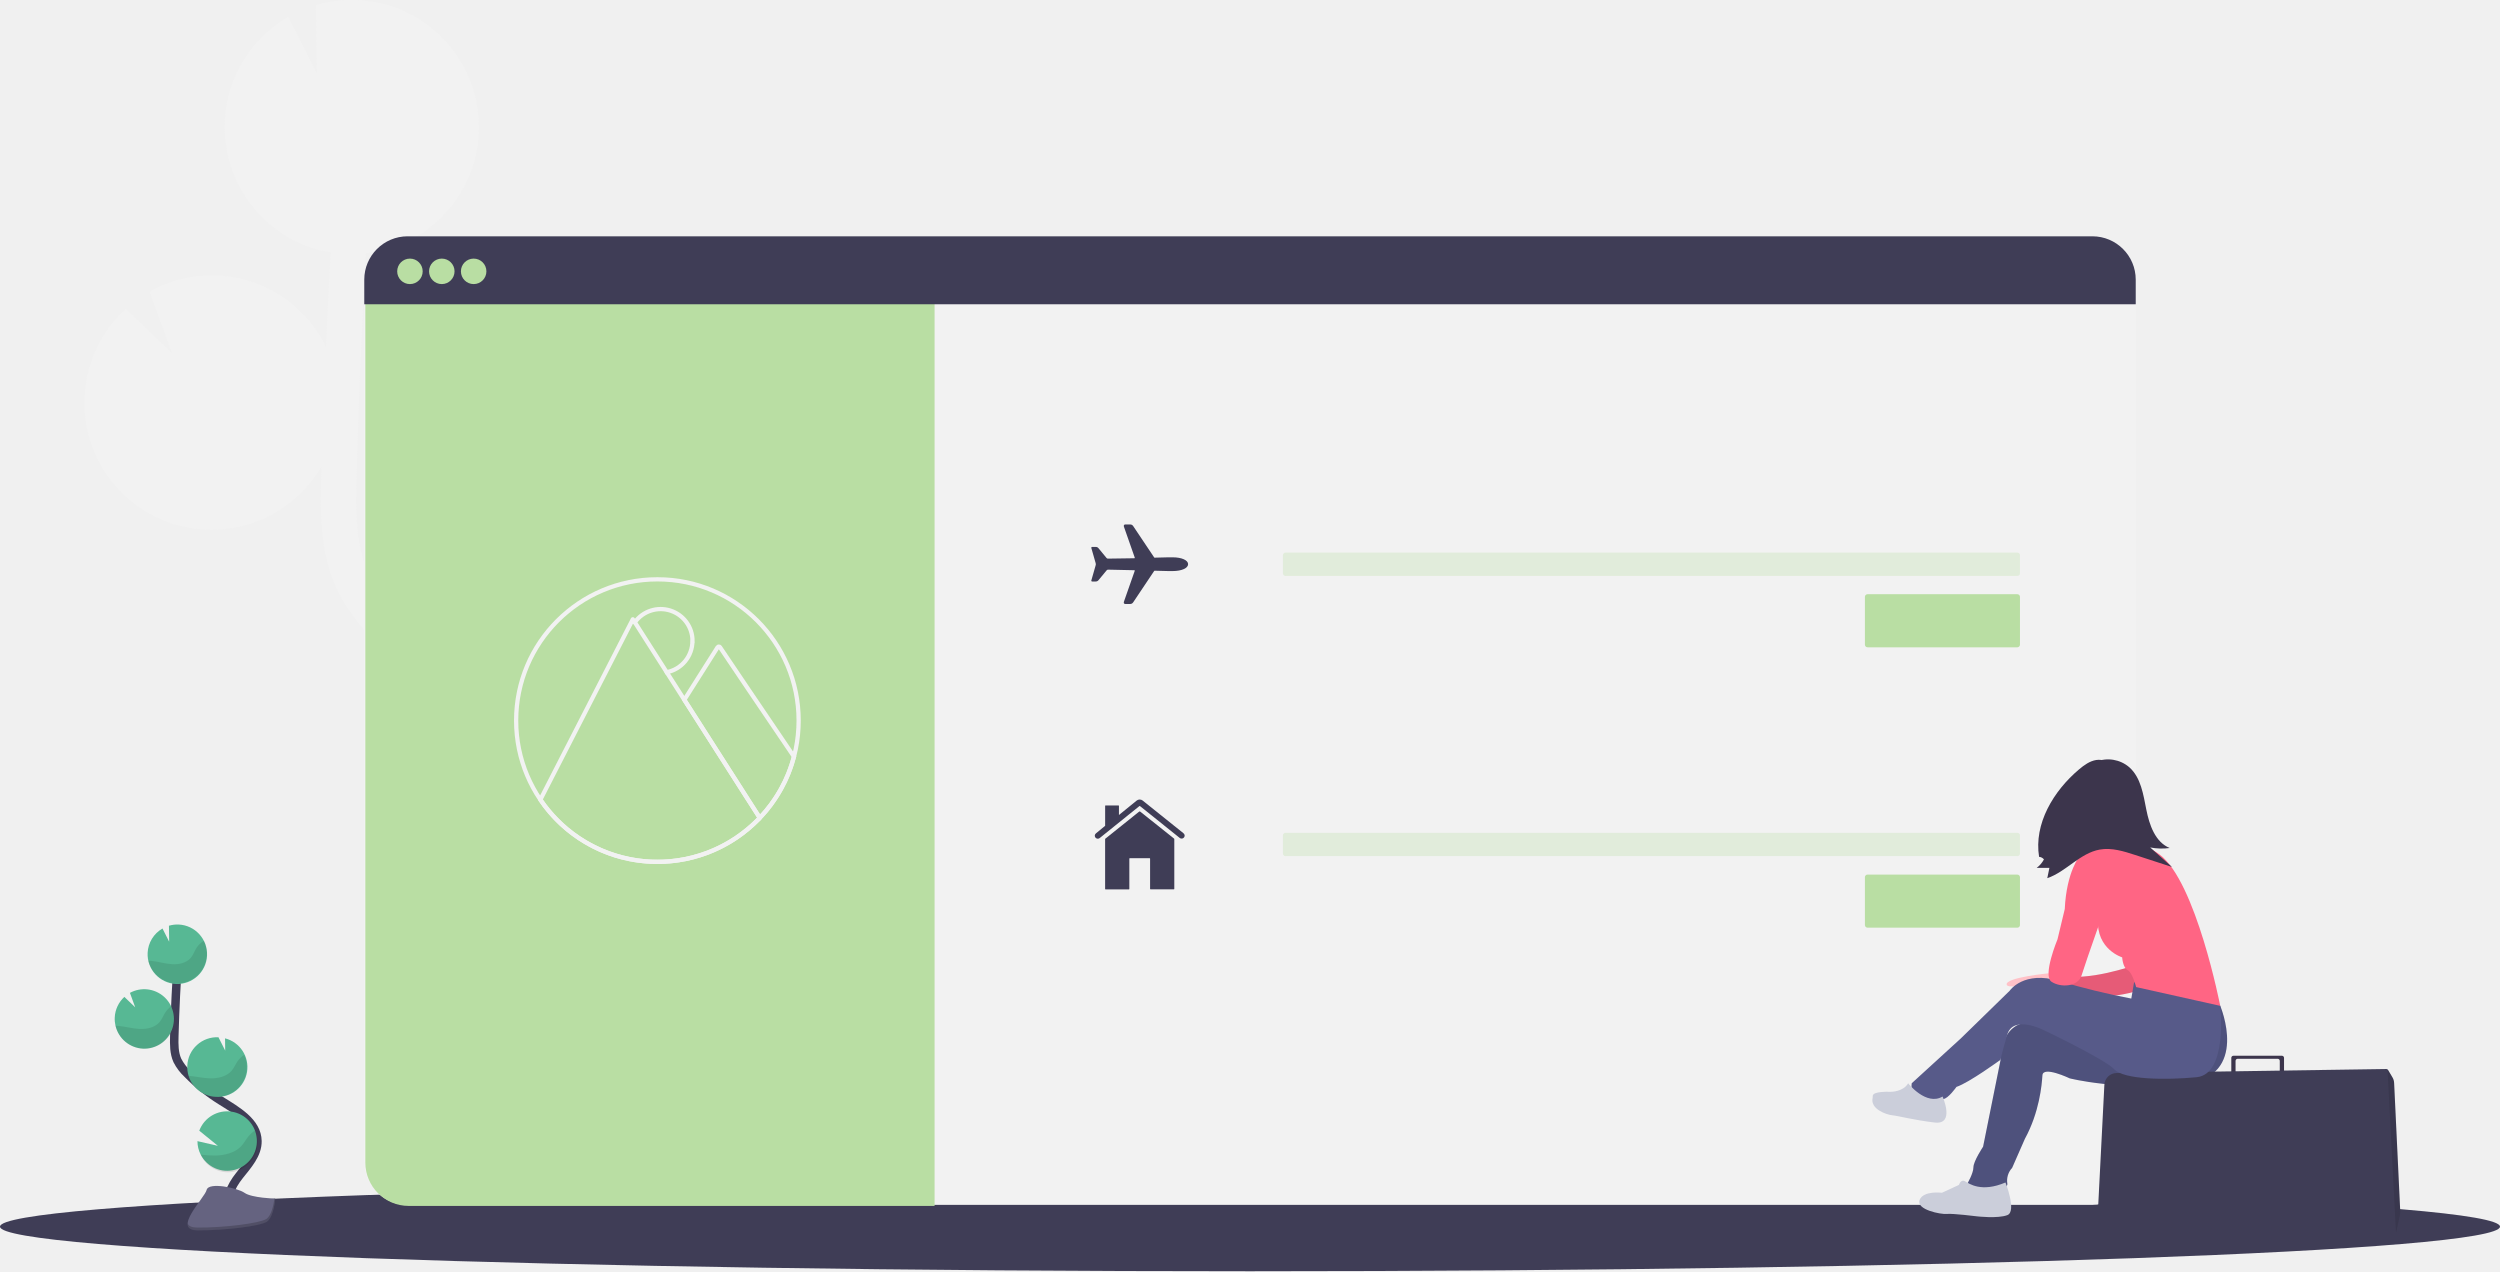
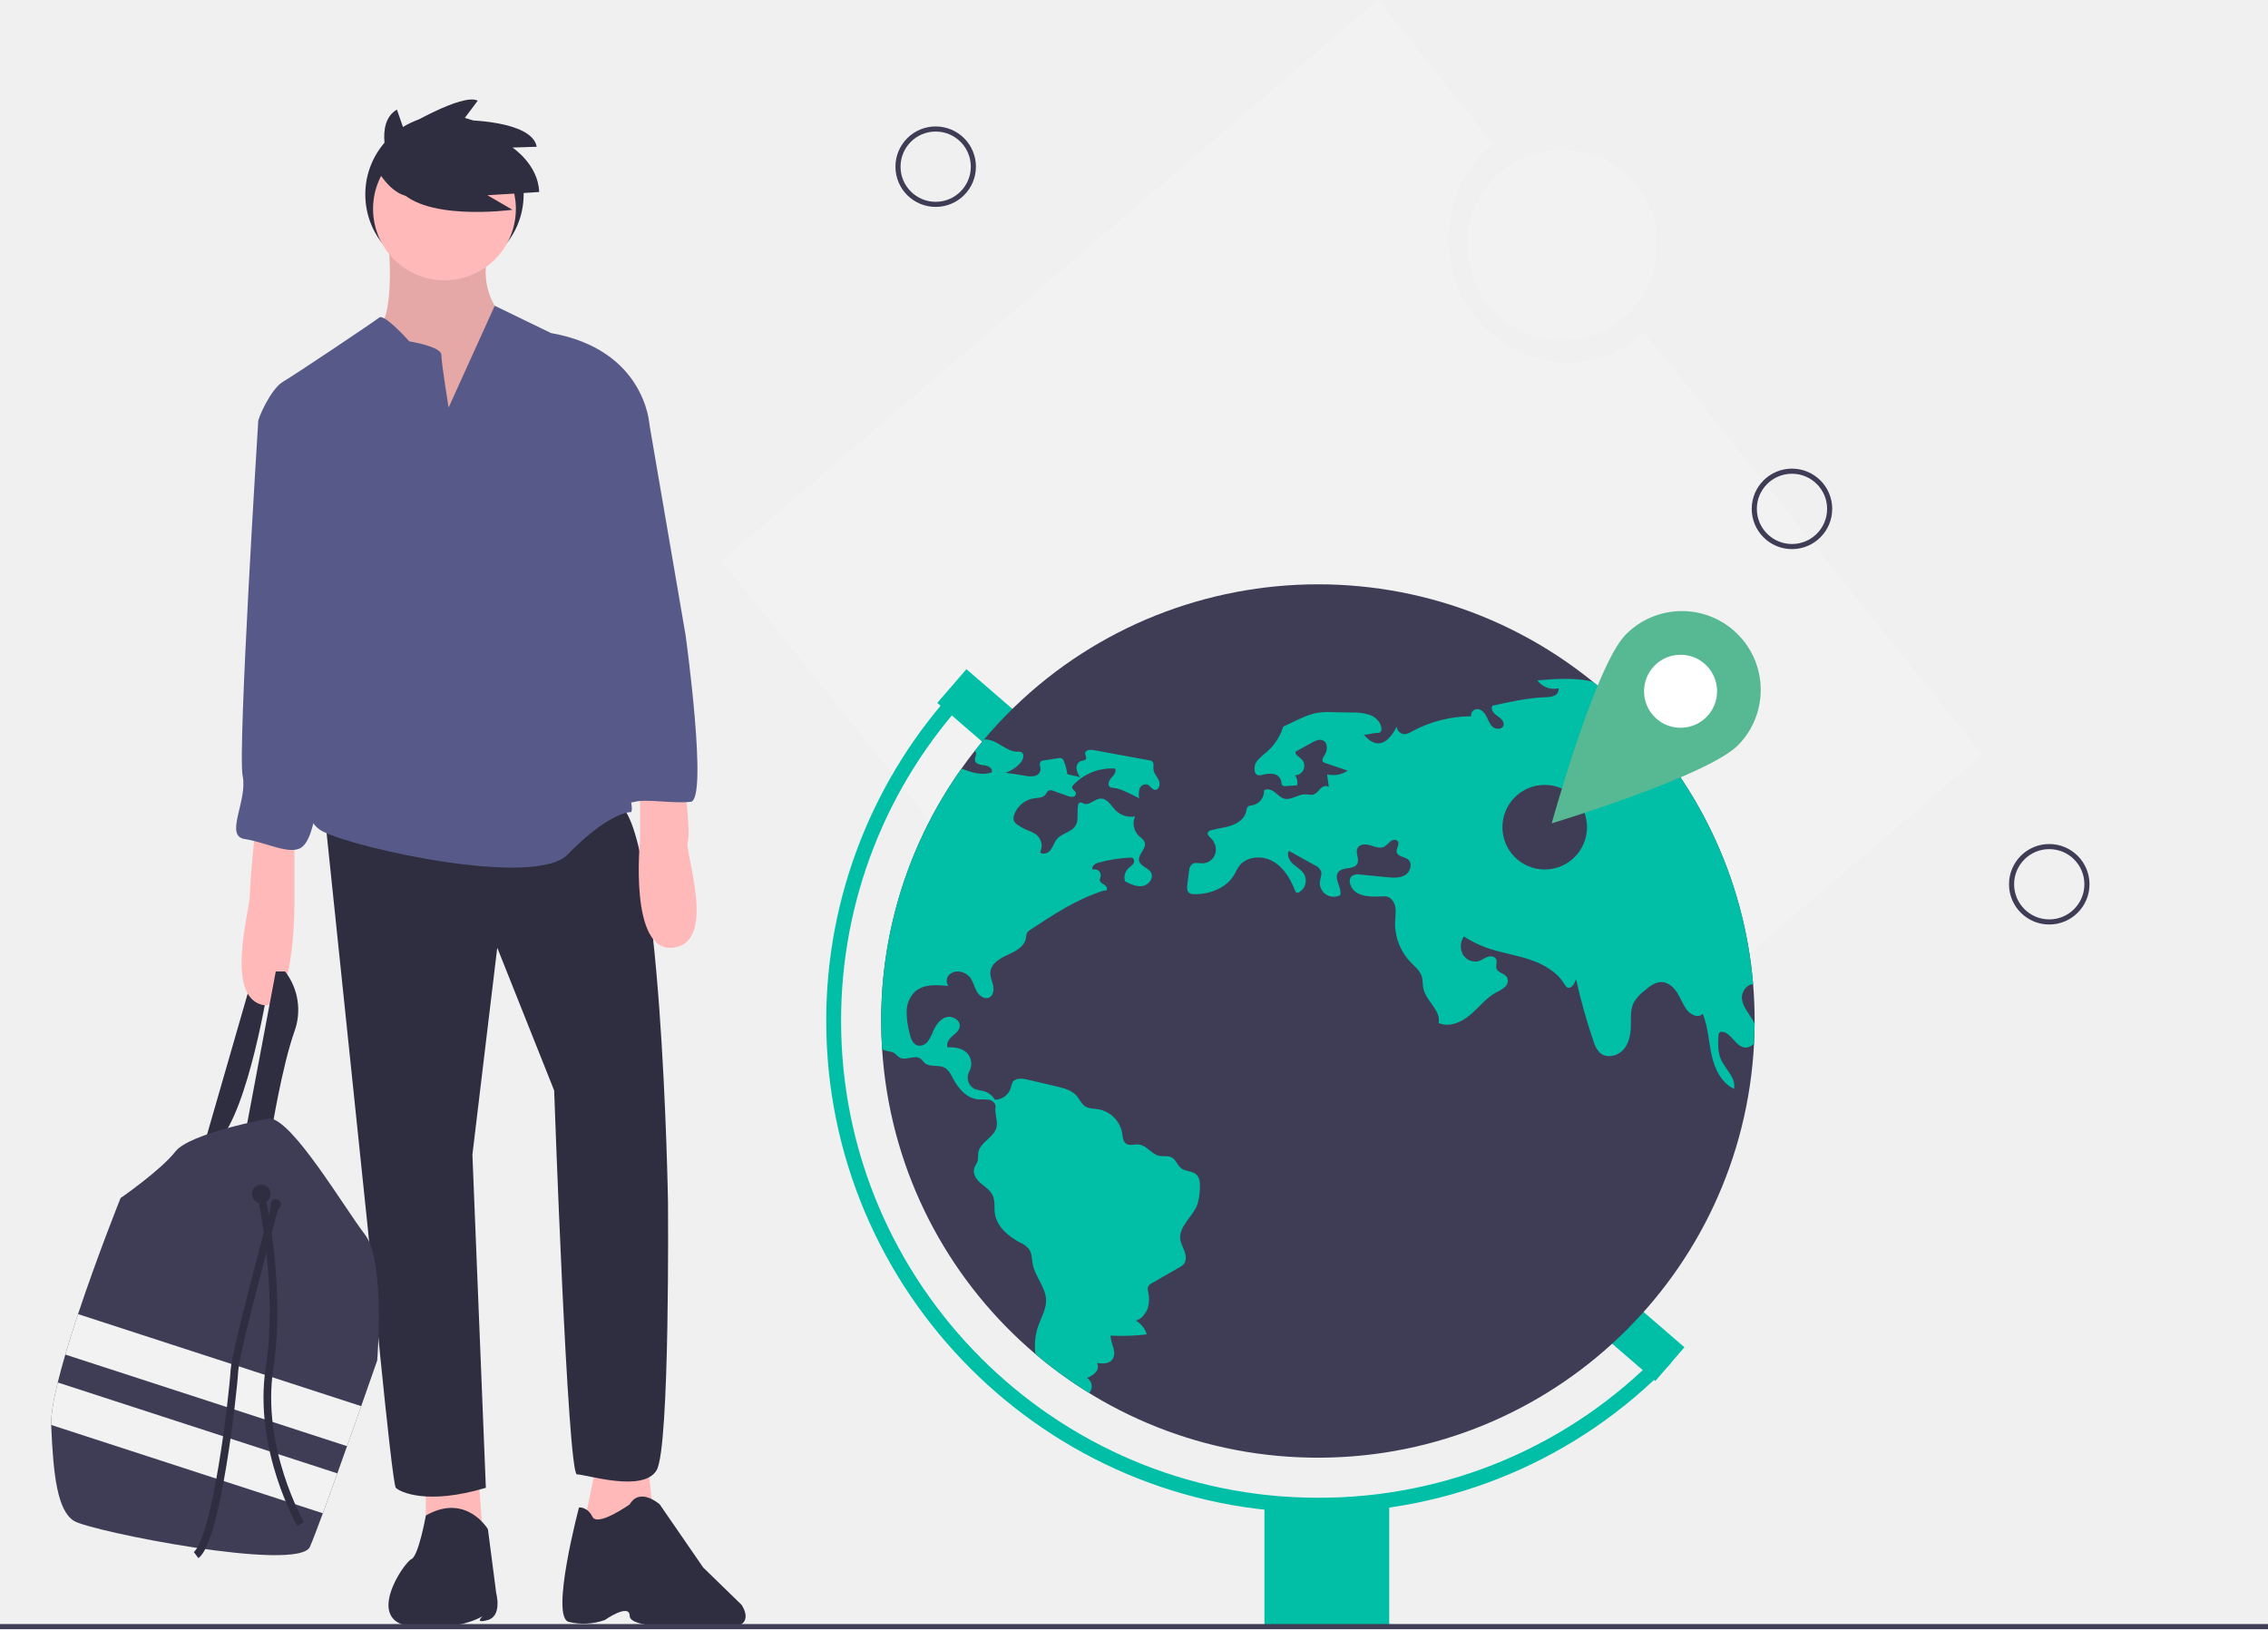
- <svg xmlns="http://www.w3.org/2000/svg" id="aa63e406-b348-4b5f-9922-9dab374b4ab8" data-name="Layer 1" width="1177" height="598.5" viewBox="0 0 1177 598.5">
-   <path d="M274.63,501l-6.29-3.91c-.6-.37-1.19-.77-1.79-1.15a59.86,59.86,0,0,0,6.05-116.62l.31,24.66-13.55-26.83h-.17a59.87,59.87,0,0,0-62.58,57c-.06,1.15,0,2.27,0,3.4-4.71-5.38-9-11.15-11.83-17.47-5.73-12.79-5.84-27.28-5.39-44.9.9-34.9,2.41-70.08,4.37-105.14a59.85,59.85,0,0,0,53.16-56.64c.08-1.83,0-3.63,0-5.43,0-.45,0-.89-.07-1.34-.12-1.74-.28-3.46-.55-5.16,0-.28-.1-.55-.15-.82-.24-1.44-.54-2.86-.88-4.26-.13-.53-.26-1-.4-1.57-.42-1.53-.88-3-1.42-4.52-.18-.49-.39-1-.58-1.46-.42-1.09-.88-2.17-1.37-3.23-.26-.56-.51-1.12-.78-1.67-.08-.14-.13-.29-.21-.43l0,0a59.84,59.84,0,0,0-70.28-30.36l.4,32.1-13.4-26.52a59.57,59.57,0,0,0-28.55,64.51h-.06c.09.43.22.84.32,1.26.19.79.39,1.57.61,2.35.28,1,.6,2,.93,3,.25.74.49,1.47.77,2.2.41,1.06.87,2.09,1.33,3.12.27.6.51,1.22.8,1.81q1.14,2.33,2.48,4.53c.31.52.66,1,1,1.51.64,1,1.28,2,2,2.93.43.59.89,1.16,1.34,1.73.66.83,1.33,1.65,2,2.44.49.57,1,1.12,1.51,1.66.74.78,1.49,1.53,2.27,2.26.52.49,1,1,1.57,1.46.88.79,1.8,1.53,2.73,2.26.47.37.93.75,1.41,1.11,1.42,1,2.88,2,4.39,3,.28.17.59.31.87.48,1.27.74,2.55,1.45,3.87,2.09.57.28,1.15.53,1.73.79,1.08.48,2.17.95,3.29,1.38l2,.7c1.1.37,2.22.72,3.35,1,.66.18,1.33.37,2,.53,1.22.29,2.47.53,3.73.75l.24.05q-1.23,22.19-2.2,44.39a59.83,59.83,0,0,0-83.07-26l10.58,29-21.77-20.9a59.66,59.66,0,0,0-19.34,41.34A58.5,58.5,0,0,0,52.8,354a59.84,59.84,0,0,0,110.06,16.3c0,1.5-.1,3-.14,4.51-.4,15.54-.9,34.88,6.85,52.15,5.25,11.7,13.69,21.21,22,29.73,5.43,5.54,11.06,10.91,16.83,16.1a60.09,60.09,0,0,0,21.62,18c9.48,7.3,19.3,14.17,29.45,20.51l6.34,3.94c5.7,3.53,11.54,7.16,17.26,10.93-1-.1-2-.21-3-.26a59.89,59.89,0,0,0-58.94,39l37.4,30.43-41.14-9.54a59.89,59.89,0,0,0,85.82,53.92l-2.78,3.45q-2.76,3.43-5.45,6.82c-24.34,30.83-31.11,60.09-19.06,82.4l14.66-7.91c-11.73-21.72,5.91-49.52,17.47-64.16q2.64-3.33,5.36-6.7c15.55-19.32,33.17-41.22,32.74-68.08C345.52,545,306.21,520.6,274.63,501Z" transform="translate(-11.5 -150.75)" fill="#f2f2f2" />
-   <ellipse cx="588.5" cy="577.5" rx="588.5" ry="21" fill="#3f3d56" />
-   <path d="M119.9,721.42c-3-5.51.4-12.27,4.29-17.18s8.61-10,8.51-16.29c-.15-9-9.7-14.31-17.33-19.09a84,84,0,0,1-15.56-12.51A22.8,22.8,0,0,1,95,650c-1.58-3.52-1.54-7.52-1.44-11.37q.51-19.26,1.91-38.49" transform="translate(-11.5 -150.75)" fill="none" stroke="#3f3d56" stroke-miterlimit="10" stroke-width="4" />
-   <path d="M81,599.39a14,14,0,0,1,7-11.5l3.14,6.22-.1-7.53a14.22,14.22,0,0,1,4.63-.56A14,14,0,1,1,81,599.39Z" transform="translate(-11.5 -150.75)" fill="#57b894" />
-   <path d="M106,694.38a14,14,0,1,0-.68-11.3l8.77,7.13L104.46,688A14,14,0,0,0,106,694.38Z" transform="translate(-11.5 -150.75)" fill="#57b894" />
-   <path d="M113,667.13a14,14,0,0,0,4.45-27.53l.08,5.78-3.18-6.29h0a14,14,0,0,0-14.67,13.36,13.84,13.84,0,0,0,.6,4.79A14,14,0,0,0,113,667.13Z" transform="translate(-11.5 -150.75)" fill="#57b894" />
-   <path d="M78.88,644.46a14,14,0,1,0-6.21-26.27l2.48,6.8-5.1-4.9a14,14,0,0,0-4.53,9.69,13.79,13.79,0,0,0,.35,3.87A14,14,0,0,0,78.88,644.46Z" transform="translate(-11.5 -150.75)" fill="#57b894" />
-   <path d="M82.88,603.13c3.24.35,6.39,1.36,9.64,1.56s6.82-.57,8.88-3.1c1.1-1.36,1.66-3.08,2.59-4.57a10,10,0,0,1,3.54-3.33A14,14,0,1,1,81.29,603Q82.08,603,82.88,603.13Z" transform="translate(-11.5 -150.75)" opacity="0.1" />
-   <path d="M78.88,644.46a14,14,0,0,0,13.35-20,10.37,10.37,0,0,0-2.82,2.82c-1,1.51-1.61,3.26-2.78,4.64-2.19,2.57-5.92,3.41-9.31,3.26s-6.66-1.12-10-1.43c-.47,0-.94-.07-1.42-.08A14,14,0,0,0,78.88,644.46Z" transform="translate(-11.5 -150.75)" opacity="0.1" />
-   <path d="M113,667.13a14,14,0,0,0,13.46-19.76,11.48,11.48,0,0,0-3,2.85c-1.09,1.54-1.77,3.32-3,4.74-2.37,2.63-6.35,3.56-9.93,3.48s-6.83-.93-10.28-1.2A14,14,0,0,0,113,667.13Z" transform="translate(-11.5 -150.75)" opacity="0.1" />
-   <path d="M106,694.38a14,14,0,0,0,25.59-11.45,13.84,13.84,0,0,0-3.08,2.75c-1.34,1.62-2.22,3.47-3.76,5-2.87,2.82-7.5,4-11.63,4.09A60,60,0,0,1,106,694.38Z" transform="translate(-11.5 -150.75)" opacity="0.1" />
-   <path d="M141.07,715.07s-11.08-.34-14.42-2.72-17-5.21-17.86-1.4-16.65,19-4.15,19.06,29.06-1.94,32.4-4S141.07,715.07,141.07,715.07Z" transform="translate(-11.5 -150.75)" fill="#656380" />
-   <path d="M104.42,728.69c12.51.1,29.06-2,32.39-4,2.54-1.55,3.55-7.09,3.89-9.65h.37s-.7,8.94-4,11-19.89,4.07-32.4,4c-3.61,0-4.85-1.31-4.78-3.21C100.36,728,101.73,728.66,104.42,728.69Z" transform="translate(-11.5 -150.75)" opacity="0.2" />
-   <rect x="171.5" y="111.25" width="834" height="456" rx="20.42" fill="#f2f2f2" />
-   <path d="M172,133.75H440a0,0,0,0,1,0,0v434a0,0,0,0,1,0,0H192.42A20.42,20.42,0,0,1,172,547.33V133.75A0,0,0,0,1,172,133.75Z" fill="#b9dea3" />
-   <path d="M1017,282.42V294H183V282.42A20.42,20.42,0,0,1,203.42,262H996.58A20.42,20.42,0,0,1,1017,282.42Z" transform="translate(-11.5 -150.75)" fill="#3f3d56" />
-   <circle cx="193" cy="127.75" r="6" fill="#b9dea3" />
-   <circle cx="208" cy="127.75" r="6" fill="#b9dea3" />
-   <circle cx="223" cy="127.75" r="6" fill="#b9dea3" />
-   <path d="M387.5,490A66.5,66.5,0,1,1,321,423.5,66.47,66.47,0,0,1,387.5,490Z" transform="translate(-11.5 -150.75)" fill="none" stroke="#f2f2f2" stroke-miterlimit="10" stroke-width="2" />
-   <path d="M325.38,467.23l8.3,13,35.53,55.59a66.5,66.5,0,0,1-103.32-8.57l43.54-84.94.91,1.43" transform="translate(-11.5 -150.75)" fill="none" stroke="#f2f2f2" stroke-linecap="round" stroke-linejoin="round" stroke-width="2" />
-   <path d="M385.31,507a66.46,66.46,0,0,1-16.1,28.82l-35.53-55.59,15.69-24.78a.66.66,0,0,1,1.1,0C353.76,460.32,371,486,385.31,507Z" transform="translate(-11.5 -150.75)" fill="none" stroke="#f2f2f2" stroke-miterlimit="10" stroke-width="2" />
-   <path d="M337.5,452.5a15,15,0,0,1-12.12,14.73l-15-23.51a15,15,0,0,1,27.16,8.78Z" transform="translate(-11.5 -150.75)" fill="none" stroke="#f2f2f2" stroke-miterlimit="10" stroke-width="2" />
-   <path d="M347.5,481.5" transform="translate(-11.5 -150.75)" fill="none" stroke="#f2f2f2" stroke-miterlimit="10" stroke-width="2" />
-   <path d="M333.5,480.5" transform="translate(-11.5 -150.75)" fill="none" stroke="#f2f2f2" stroke-miterlimit="10" stroke-width="2" />
-   <path d="M563.51,413.13c-.35,0-1.51,0-1.83,0l-6.61.17a.19.19,0,0,1-.17-.09L545,398.42a1.61,1.61,0,0,0-1.37-.75h-2.41c-.57,0-.77.57-.56,1.1l5.09,14.52a.2.2,0,0,1-.18.28l-12.45.18a.81.81,0,0,1-.67-.31l-3.77-4.58a1.59,1.59,0,0,0-1.28-.62h-1.71a.4.4,0,0,0-.38.54l2,7a1.68,1.68,0,0,1,0,1.21l-2,7a.39.39,0,0,0,.38.53h1.7a1.62,1.62,0,0,0,1.28-.62l3.84-4.64a.82.82,0,0,1,.67-.32l12.38.27a.21.21,0,0,1,.18.28L540.65,434c-.21.53,0,1.1.56,1.1h2.41a1.61,1.61,0,0,0,1.37-.76l9.91-14.81a.2.2,0,0,1,.17-.09l6.61.17c.33,0,1.48,0,1.83,0,4.5,0,7.35-1.45,7.35-3.25S568,413.13,563.51,413.13Z" transform="translate(-11.5 -150.75)" fill="#3f3d56" />
-   <path d="M548.32,532.86a.41.41,0,0,0-.51,0l-15.87,12.7a.42.42,0,0,0-.15.31v23.4a.21.21,0,0,0,.2.21h11a.21.21,0,0,0,.2-.21V555a.21.21,0,0,1,.21-.2h9.36a.2.2,0,0,1,.2.2v14.24a.21.21,0,0,0,.2.21h11a.21.21,0,0,0,.2-.21v-23.4a.4.4,0,0,0-.15-.31Z" transform="translate(-11.5 -150.75)" fill="#3f3d56" />
-   <path d="M568.69,543.05l-19.23-15.41a2.23,2.23,0,0,0-1.39-.48,2.26,2.26,0,0,0-1.4.48l-8.37,6.81v-4.29a.2.2,0,0,0-.2-.21H532a.2.2,0,0,0-.2.21v9.38l-4.34,3.57a1.41,1.41,0,0,0-.54,1,1.45,1.45,0,0,0,.41,1.09,1.41,1.41,0,0,0,1,.42,1.47,1.47,0,0,0,.9-.31l18.7-15.06a.22.22,0,0,1,.14,0,.24.24,0,0,1,.13,0l18.71,15a1.44,1.44,0,0,0,2.33-1.19,1.45,1.45,0,0,0-.55-1Z" transform="translate(-11.5 -150.75)" fill="#3f3d56" />
-   <rect x="604" y="260.14" width="347" height="11" rx="1.24" fill="#b9dea3" opacity="0.3" />
-   <rect x="604" y="392.07" width="347" height="11" rx="1.24" fill="#b9dea3" opacity="0.3" />
-   <rect x="878" y="279.75" width="73" height="25" rx="1.24" fill="#b9dea3" />
-   <rect x="878" y="411.75" width="73" height="25" rx="1.24" fill="#b9dea3" />
-   <path d="M978.18,606.93l-1.73,2s-21.05,2-20.2,5.39,25.35-4.55,25.35-4.55Z" transform="translate(-11.5 -150.75)" fill="#ffc1c7" />
-   <path d="M1016.34,605.22s-22.5,8-34.74,4.56l5.69,11.39s29.05-.86,34.18-6S1016.34,605.22,1016.34,605.22Z" transform="translate(-11.5 -150.75)" fill="#ff6584" />
-   <path d="M1016.34,605.22s-22.5,8-34.74,4.56l5.69,11.39s29.05-.86,34.18-6S1016.34,605.22,1016.34,605.22Z" transform="translate(-11.5 -150.75)" opacity="0.1" />
-   <circle cx="989.6" cy="378.29" r="15.09" fill="#ffc1c7" />
-   <path d="M1014,543.21a11.85,11.85,0,0,0,2,2.71,24.62,24.62,0,0,0,7.28,5.44,246.74,246.74,0,0,1-25.93,3.86c.92-3.24-.29-6.7-1.91-9.64s-3.7-5.69-4.72-8.9l10.2.28c1.85,0,3.71.1,5.56,0,1.39-.07,3.69-.9,5-.59C1014.12,537,1012.78,540.79,1014,543.21Z" transform="translate(-11.5 -150.75)" fill="#ffc1c7" />
-   <path d="M1048.24,614.05l8.54,10.25S1071,657.62,1040,661s-54.11-2.57-54.11-2.57-12.53-6-12.82-1.42-1.42,17.37-8.26,29.9l-6,13.67a8.84,8.84,0,0,0-2.27,7.41c.85,4.27-19.09,5.69-18.8,0,0,0,2.85-4.84,2.85-7.69s4.55-9.68,4.55-9.68l8.26-41s-.57-21.08,18.8-17.09,47-.86,47-.86l6.26-21.92Z" transform="translate(-11.5 -150.75)" fill="#575a89" />
-   <path d="M1048.24,614.05l8.54,10.25S1071,657.62,1040,661s-54.11-2.57-54.11-2.57-12.53-6-12.82-1.42-1.42,17.37-8.26,29.9l-6,13.67a8.84,8.84,0,0,0-2.27,7.41c.85,4.27-19.09,5.69-18.8,0,0,0,2.85-4.84,2.85-7.69s4.55-9.68,4.55-9.68l8.26-41s-.57-21.08,18.8-17.09,47-.86,47-.86l6.26-21.92Z" transform="translate(-11.5 -150.75)" opacity="0.1" />
-   <path d="M1086.82,648.79v8.55a1,1,0,0,1-1,1h0a1,1,0,0,1-1-1v-7.12a1,1,0,0,0-1-1H1065a1,1,0,0,0-1,1v7.12a1,1,0,0,1-1,1h0a1,1,0,0,1-1-1v-8.55a1,1,0,0,1,1-1h22.78A1,1,0,0,1,1086.82,648.79Z" transform="translate(-11.5 -150.75)" fill="#3c354c" />
-   <path d="M999.16,721.79a5.79,5.79,0,0,0,5.14,6l134.88,3.33a.41.41,0,0,0,.32-.11h0a.31.31,0,0,0,.11-.2l1.79-8.32a6.38,6.38,0,0,0,.13-1.44l-2.88-60.37a5.65,5.65,0,0,0-.84-2.8l-2-3.36a1.12,1.12,0,0,0-.25-.28,1,1,0,0,0-.61-.2l-127,1.89a5.8,5.8,0,0,0-5.71,5.53Z" transform="translate(-11.5 -150.75)" fill="#3f3d56" />
-   <path d="M1135.53,654.27l4,76.78h0l.11-.2,1.79-8.32a6.38,6.38,0,0,0,.13-1.44l-2.88-60.37a5.65,5.65,0,0,0-.84-2.8l-2-3.36A1.12,1.12,0,0,0,1135.53,654.27Z" transform="translate(-11.5 -150.75)" opacity="0.1" />
-   <path d="M1016.2,613.3s26.06-9.79,40.58,11c0,0,3.7,32.18-11.11,33.6s-34.17,1.14-38.73-3.7-33.32-18.51-33.32-18.51-14.32-7.3-17.12,2.19-3.1,11.77-3.1,11.77-14.81,10.82-20.79,12.81c0,0-4,5.7-6.26,5.7s-16.23,3.13-14.81-7.41l23.07-21.07,23.06-22.5s6.55-9.68,23.36-4.56a346.13,346.13,0,0,0,33.89,8.26Z" transform="translate(-11.5 -150.75)" fill="#575a89" />
-   <path d="M955.68,707.46s5.41,13.67.86,15.38-14.24.57-14.24.57-11.4-1.43-14.24-1.14-14.53-2-12.82-6.55,10.54-3.42,10.54-3.42l8-3.7s.86-2.85,2.85-1.71S944.29,712.3,955.68,707.46Z" transform="translate(-11.5 -150.75)" fill="#cbceda" />
-   <path d="M926.06,667s6,13.38-3.7,12.24-17.09-3.13-19.93-3.41-10.49-2.92-9.3-8.19a4.52,4.52,0,0,0,.08-1c0-.71,1-2.09,8.65-1.88,0,0,5.69,0,8-4C909.83,660.75,918.37,671.57,926.06,667Z" transform="translate(-11.5 -150.75)" fill="#cbceda" />
-   <path d="M990.71,553.1s20.5-12.81,37.59,0,28.48,71.2,28.48,71.2l-39.59-8.83s-1.7-6.83-4-8-2.57-6-2.57-6-12.24-3.7-11.39-17.94S990.71,553.1,990.71,553.1Z" transform="translate(-11.5 -150.75)" fill="#ff6584" />
-   <path d="M1001.25,553.67H990.71s-6.27,7.12-7.12,25.06L980.17,593s-7.12,17.09-2.85,19.94,12.54,2.56,14.24-3.13S1005,571.05,1005,571.05Z" transform="translate(-11.5 -150.75)" fill="#ff6584" />
-   <path d="M998.23,509.4A15.27,15.27,0,0,1,1014,512c5.47,4.88,6.57,12.85,8,20s4.17,15.21,11,18a28.35,28.35,0,0,1-9.19-.27l10.25,9.19-17.27-5.63c-5.42-1.77-11.11-3.56-16.72-2.56-9.3,1.65-15.78,10.4-24.71,13.47l1-4.85-6,0a11.75,11.75,0,0,0,3.43-4,3.27,3.27,0,0,0-2.29-1.2c-2.5-15.59,6.76-31,18.81-41.17,2.38-2,5-3.92,8.06-4.42s6.64.87,7.71,3.78" transform="translate(-11.5 -150.75)" fill="#3c354c" />
+ <svg xmlns="http://www.w3.org/2000/svg" id="b68b2dea-431f-4b15-9350-961d32a371b9" data-name="Layer 1" width="888" height="637.962" viewBox="0 0 888 637.962">
+   <circle cx="174.023" cy="76.131" r="30.997" fill="#2f2e41" />
+   <path d="M235.615,580.545l19.044-66.045,6.483,2.026s-7.699,49.433-19.854,61.993Z" transform="translate(-156 -131.237)" fill="#2f2e41" />
+   <path d="M308.143,226.007s2.431,25.932-3.241,33.225,3.647,21.475,3.647,21.475l17.018,20.259,25.122-11.345,3.647-21.07-2.431-14.587s-8.509-8.509-4.862-23.906S308.143,226.007,308.143,226.007Z" transform="translate(-156 -131.237)" fill="#ffb9b9" />
+   <path d="M308.143,226.007s2.431,25.932-3.241,33.225,3.647,21.475,3.647,21.475l17.018,20.259,25.122-11.345,3.647-21.07-2.431-14.587s-8.509-8.509-4.862-23.906S308.143,226.007,308.143,226.007Z" transform="translate(-156 -131.237)" opacity="0.1" />
+   <polygon points="166.73 579.778 166.73 596.39 189.015 600.847 186.989 573.295 166.73 579.778" fill="#ffb9b9" />
+   <polygon points="233.586 573.295 228.723 596.39 238.448 603.278 255.466 590.718 253.44 570.863 233.586 573.295" fill="#ffb9b9" />
+   <path d="M347.041,730.058s-8.509-14.383-24.311-5.368c0,0-2.836,15.903-5.673,17.118s-18.639,24.311,0,26.337,27.958-4.052,27.958-4.052-3.647,3.138,2.026,1.517,3.241-10.535,3.241-10.535Z" transform="translate(-156 -131.237)" fill="#2f2e41" />
+   <path d="M402.551,720.334s-12.561,8.914-14.587,4.862-5.267-3.647-5.267-3.647-11.345,42.768-4.052,44.794A24.584,24.584,0,0,0,392.827,765.611s9.724-6.81,9.724-1.543,27.147,4.888,38.493,4.483,5.267-8.914,5.267-8.914l-14.992-14.587-17.018-24.716S406.603,713.446,402.551,720.334Z" transform="translate(-156 -131.237)" fill="#2f2e41" />
+   <path d="M283.022,449.264l17.018,163.29s9.319,99.676,10.94,101.297,12.156,6.888,35.251,0l-5.267-130.47,9.724-81.037,22.285,55.916s5.267,150.324,8.914,150.324,25.932,7.293,31.199-1.621,4.457-104.943,4.457-104.943-2.431-151.54-20.259-156.402S283.022,449.264,283.022,449.264Z" transform="translate(-156 -131.237)" fill="#2f2e41" />
+   <circle cx="174.023" cy="81.804" r="27.958" fill="#ffb9b9" />
+   <path d="M331.644,290.836s-2.836-17.423-2.836-20.665-12.561-5.267-12.561-5.267-9.724-10.94-11.75-9.319-32.82,22.285-37.682,25.122-10.13,14.992-9.724,15.802,25.527,53.485,25.527,53.485,10.94,32.415,3.241,49.433-17.423,50.648-3.241,57.536,83.063,21.88,95.624,8.914,21.475-16.613,24.716-16.613-13.371-56.321-9.724-61.588-1.621-38.087-1.621-38.087l18.639-52.269s-1.621-29.173-38.493-35.656L349.699,250.968Z" transform="translate(-156 -131.237)" fill="#575a89" />
+   <path d="M255.874,456.558s-2.026,19.449-2.026,25.122-9.724,38.898,4.457,42.95,12.966-44.165,12.966-44.165V455.747Z" transform="translate(-156 -131.237)" fill="#ffb9b9" />
+   <path d="M424.026,438.324s2.431,18.639,1.216,22.69,11.75,39.303-5.673,41.329-12.966-42.139-12.966-42.139v-21.88Z" transform="translate(-156 -131.237)" fill="#ffb9b9" />
+   <path d="M252.227,574.062l11.75-62.399h3.647a24.543,24.543,0,0,1,3.647,23.501c-4.862,13.776-8.914,38.898-8.914,38.898Z" transform="translate(-156 -131.237)" fill="#2f2e41" />
+   <path d="M263.167,291.647l-6.078,4.862s-8.104,128.849-6.078,138.574-7.293,23.501.81,24.716,17.828,6.483,22.285,3.241,5.267-14.992,6.888-17.828,4.457-36.467,4.457-36.467,8.509-33.63,3.241-58.752-10.13-50.648-10.13-50.648Z" transform="translate(-156 -131.237)" fill="#575a89" />
+   <path d="M391.611,281.517,410.25,297.319l14.182,82.658s8.914,64.425,2.026,65.235-17.423-1.216-21.88,0-8.104-2.026-8.104-2.026-4.862-25.932-4.862-26.337S388.37,386.866,388.37,386.866l-4.052-33.225,6.078-36.467Z" transform="translate(-156 -131.237)" fill="#575a89" />
+   <path d="M303.686,664.013s-2.634,7.565-6.264,17.865c-1.686,4.789-3.586,10.174-5.543,15.665-1.26,3.549-2.54,7.143-3.801,10.652-2.01,5.612-3.963,11.001-5.669,15.628-2.253,6.106-4.08,10.891-5.061,13.124-4.457,10.13-85.899-6.078-92.382-10.13s-8.104-17.828-8.914-37.277c-.004-.101-.008-.203-.008-.304-.105-3.926.895-9.773,2.569-16.633.835-3.428,1.84-7.107,2.958-10.928,1.499-5.126,3.201-10.498,4.98-15.847,7.642-22.974,16.649-45.429,16.649-45.429s15.802-10.94,21.475-18.233,36.872-12.966,36.872-12.966c8.914.405,29.173,34.846,37.277,45.381S303.686,664.013,303.686,664.013Z" transform="translate(-156 -131.237)" fill="#3f3d56" />
+   <circle cx="102.305" cy="467.541" r="3.647" fill="#2f2e41" />
+   <circle cx="107.978" cy="471.593" r="2.026" fill="#2f2e41" />
+   <path d="M297.422,681.878c-1.686,4.789-3.586,10.174-5.543,15.665L181.571,661.675c1.499-5.126,3.201-10.498,4.98-15.847Z" transform="translate(-156 -131.237)" fill="#f2f2f2" />
+   <path d="M288.078,708.194c-2.01,5.612-3.963,11.001-5.669,15.628L176.044,689.236c-.105-3.926.895-9.773,2.569-16.633Z" transform="translate(-156 -131.237)" fill="#f2f2f2" />
+   <path d="M258.305,599.588s8.104,35.656,3.241,67.261,12.156,61.183,12.156,61.183" transform="translate(-156 -131.237)" fill="none" stroke="#2f2e41" stroke-miterlimit="10" stroke-width="3" />
+   <path d="M263.978,602.425s-15.802,57.536-16.207,65.64-6.888,66.045-14.992,72.123" transform="translate(-156 -131.237)" fill="none" stroke="#2f2e41" stroke-miterlimit="10" stroke-width="3" />
+   <path d="M308.559,195.98s-6.328-16.454,2.848-21.833l2.531,7.278s23.099-13.923,29.111-10.758l-5.696,7.594s26.896,0,28.794,10.442l-9.493.316s10.126,6.645,10.442,17.403l-20.251,1.266,9.809,5.696s-36.705,5.063-45.565-9.493Z" transform="translate(-156 -131.237)" fill="#2f2e41" />
+   <path d="M303.078,196.631s7.293,14.587,17.018,10.94,0-17.018,0-17.018l-6.483-3.241Z" transform="translate(-156 -131.237)" fill="#2f2e41" />
+   <path d="M932,426.751,799.75,261.487A44.403,44.403,0,0,1,778.361,272.287c-24.898,4.903-49.212-12.099-54.308-37.975a47.966,47.966,0,0,1,16.558-46.725L695.518,131.237,438.615,350.8l236.482,295.514Z" transform="translate(-156 -131.237)" fill="#f2f2f2" />
+   <circle cx="611.674" cy="95.915" r="37.284" fill="#f2f2f2" />
+   <rect x="539.173" y="391.09" width="17.448" height="50.793" transform="translate(-281.462 427.517) rotate(-49.17044)" fill="#00bfa6" />
+   <rect x="784.052" y="628.189" width="17.448" height="45.023" transform="translate(-373.9078 693.8884) rotate(-49.17044)" fill="#00bfa6" />
+   <path d="M843,531.047V532.071q-.035,3.856-.221,7.677a170.99,170.99,0,0,1-341.411,2.233q-.349-5.426-.349-10.934a170.143,170.143,0,0,1,31.441-98.837q2.46-3.49,5.118-6.851c1.221-1.559,2.478-3.083,3.746-4.595a171.023,171.023,0,0,1,238.293-22.613c2.059,1.663,4.083,3.385,6.06,5.141q2.373,2.111,4.664,4.316A170.528,170.528,0,0,1,842.407,516.67Q843,523.789,843,531.047Z" transform="translate(-156 -131.237)" fill="#3f3d56" />
+   <path d="M672.01,723.557c-106.15,0-192.51-86.36-192.51-192.51a191.88,191.88,0,0,1,51.366-130.915l4.263,3.956A186.079,186.079,0,0,0,485.316,531.047c0,102.943,83.75,186.694,186.694,186.694a185.217,185.217,0,0,0,134.026-56.725l4.176,4.048A190.987,190.987,0,0,1,672.01,723.557Z" transform="translate(-156 -131.237)" fill="#00bfa6" />
+   <rect x="495.072" y="588.249" width="48.854" height="48.854" fill="#00bfa6" />
+   <path d="M537.579,425.359a.951.951,0,0,1,.233.14c.919.756-.233,2.21-.093,3.408.163,1.535,2.21,1.873,3.757,2.024,1.547.163,3.501,1.407,2.768,2.78-3.885,1.338-7.817.023-11.783-1.501a170.144,170.144,0,0,0-31.441,98.837q0,5.514.349,10.934a4.42,4.42,0,0,0,1.059.57c1.163.442,2.513.361,3.583.989.849.5,1.419,1.384,2.268,1.849,2.431,1.326,5.804-1.221,8.073.361a20.857,20.857,0,0,1,1.663,1.698c2.094,1.815,5.537.593,7.956,1.954,1.559.872,2.361,2.617,3.199,4.199,2.082,3.955,5.455,7.84,9.91,8.154a26.688,26.688,0,0,1,4.211.14c1.373.314,2.722,1.512,2.501,2.896-.384,2.385.791,4.99.477,7.375-.57,4.362-6.747,6.27-7.27,10.632a26.264,26.264,0,0,1-.163,2.873c-.279,1.14-1.14,2.07-1.442,3.21-.582,2.152.965,4.304,2.652,5.746,1.698,1.454,3.722,2.71,4.653,4.734.977,2.152.5,4.653.814,6.991.698,5.106,5.106,8.887,9.643,11.33a10.068,10.068,0,0,1,3.769,2.745c1.163,1.687,1.047,3.908,1.442,5.921.954,4.92,5.095,8.98,5.211,13.993.081,3.571-1.896,6.805-3.082,10.166a23.462,23.462,0,0,0-1.059,10.981,171.809,171.809,0,0,0,21.089,15.296,6.144,6.144,0,0,0,.872-1.954,3.865,3.865,0,0,0-1.803-4.001,9.562,9.562,0,0,0,3.338-2.14,3.275,3.275,0,0,0,.605-3.699c2.047.256,4.478.384,5.828-1.186,1.082-1.256,1.012-3.141.582-4.734a19.525,19.525,0,0,1-1.163-4.816,86.623,86.623,0,0,0,14.214-.477,9.227,9.227,0,0,0-4.327-5.421c2.14-.361,4.083-2.92,4.757-4.979a12.681,12.681,0,0,0,.093-6.433,3.422,3.422,0,0,1-.07-1.675,3.296,3.296,0,0,1,1.698-1.64q5.304-3.053,10.608-6.095a6.396,6.396,0,0,0,1.698-1.245c1.105-1.314.942-3.28.372-4.897s-1.477-3.141-1.698-4.839c-.651-5.083,4.792-8.736,6.63-13.528a20.318,20.318,0,0,0,1-5.921c.151-2.164.163-4.664-1.489-6.049-1.594-1.338-4.071-1.035-5.735-2.28-1.524-1.14-2.047-3.338-3.711-4.257-1.512-.838-3.397-.302-5.083-.698-2.955-.686-4.816-4.094-7.84-4.409-1.698-.186-3.629.651-5.025-.337-1.233-.884-1.28-2.64-1.512-4.129a11.535,11.535,0,0,0-9.306-9.329c-1.756-.279-3.664-.174-5.165-1.14-1.512-.977-2.198-2.803-3.397-4.164-1.908-2.175-4.932-2.955-7.759-3.618q-5.758-1.343-11.504-2.699c-2.036-.489-4.664-.744-5.769,1.047a7.869,7.869,0,0,0-.675,2.152,6.673,6.673,0,0,1-6.258,4.699,7.394,7.394,0,0,0-4.35-3.373,27.448,27.448,0,0,1-3.536-.838,4.954,4.954,0,0,1-2.14-6.875,6.172,6.172,0,0,0-1.059-7.41c-1.954-1.756-4.781-2.187-7.41-2.012-.686-1.501.465-3.187,1.698-4.281,1.245-1.082,2.745-2.152,3.013-3.78.43-2.559-2.838-4.502-5.316-3.746-2.478.768-4.06,3.176-5.106,5.548a16.734,16.734,0,0,1-2.059,3.943,4.042,4.042,0,0,1-3.908,1.605c-2.047-.523-2.827-2.955-3.28-5.002a32.614,32.614,0,0,1-1.093-8.387,10.948,10.948,0,0,1,3.164-7.631c3.385-3.117,8.596-2.815,13.167-2.315a3.354,3.354,0,0,1,.349-4.42,5.026,5.026,0,0,1,4.56-1.117,6.256,6.256,0,0,1,3.524,2.105c1.303,1.582,1.675,3.734,2.652,5.525.989,1.803,3.199,3.338,5.002,2.373,1.57-.838,1.815-3.001,1.431-4.734-.395-1.722-1.221-3.408-1.082-5.176.268-3.362,3.769-5.397,6.851-6.781s6.607-3.257,7.096-6.607a6.174,6.174,0,0,1,.372-1.908,3.729,3.729,0,0,1,1.384-1.303c8.992-5.944,18.146-11.969,28.429-15.215.535-.174.593.012,1.14-.116.768-.442.256-1.663-.477-2.152s-1.71-.872-1.896-1.733c-.128-.628.244-1.256.337-1.896a2.367,2.367,0,0,0-3.106-2.396c-.826-1.093.803-2.361,2.129-2.734a58.139,58.139,0,0,1,12.155-1.977,2.164,2.164,0,0,1,1.384.233,1.645,1.645,0,0,1,.105,2.257,12.74,12.74,0,0,1-1.849,1.687,5.081,5.081,0,0,0-1.326,5.106c2.152,1.093,4.478,2.222,6.863,1.838,2.373-.384,4.478-3.059,3.362-5.188-1.035-1.989-4.164-2.443-4.699-4.618-.628-2.547,2.978-4.816,2.164-7.305-.349-1.093-1.442-1.745-2.28-2.524a6.882,6.882,0,0,1-1.501-7.607,8.668,8.668,0,0,1-7.584-2.373c-1.815-1.826-3.257-4.723-5.839-4.63-2.361.07-4.397,2.827-6.607,1.989-.547-.209-1.117-.628-1.64-.384a1.356,1.356,0,0,0-.617,1.012c-.558,2.687.407,5.746-1.059,8.073-1.594,2.524-5.281,2.873-7.212,5.153-1.047,1.233-1.454,2.896-2.419,4.199s-3.001,2.14-4.164,1a5.732,5.732,0,0,0-1.559-6.979,14.989,14.989,0,0,0-3.443-1.675,20.434,20.434,0,0,1-3.85-2.14,3.815,3.815,0,0,1-1.407-1.512,3.477,3.477,0,0,1,.093-2.396,9.794,9.794,0,0,1,7.782-6.444c1.535-.209,3.327-.14,4.35-1.314.535-.617.814-1.559,1.605-1.803a2.34,2.34,0,0,1,1.477.174c1.919.675,3.827,1.349,5.746,2.024a3.936,3.936,0,0,0,2.047.337,1.377,1.377,0,0,0,1.198-1.454c-.186-.954-1.652-1.407-1.512-2.373a1.509,1.509,0,0,1,.477-.814,20.554,20.554,0,0,1,16.296-6.433c.721,1.198-.419,2.606-1.384,3.618-.954,1.024-1.722,2.838-.558,3.618a3.064,3.064,0,0,0,1.524.349,13.291,13.291,0,0,1,4.071,1.233c1.989.861,3.943,1.815,5.851,2.838a7.376,7.376,0,0,1,.14-3.769,2.559,2.559,0,0,1,3.024-1.64c1.14.442,1.722,1.954,2.943,2.094,1.617.186,2.257-2.21,1.582-3.699s-2.024-2.722-2.129-4.362c-.081-1.093.337-2.454-.535-3.117a2.314,2.314,0,0,0-1.035-.372q-10.957-2.007-21.926-4.025c-1.303-.244-3.176-.058-3.234,1.256-.035.744.628,1.477.337,2.152-.314.721-1.338.663-2.082.919a2.827,2.827,0,0,0-1.628,2.989,8.149,8.149,0,0,0,1.373,3.362c-1.431-.593-3.583-.698-5.013-1.303a19.296,19.296,0,0,0-1.256-4.827,1.704,1.704,0,0,0-2.222-1.373c-1.884.291-3.769.57-5.653.861a2.187,2.187,0,0,0-1.291.5c-.733.779-.012,2.024-.035,3.094a2.9,2.9,0,0,1-2.245,2.501,8.462,8.462,0,0,1-3.583-.047c-2.64-.407-5.269-.814-7.91-1.221a12.957,12.957,0,0,0,5.979-4.001c1.047-1.233,1.605-3.536.093-4.118a3.609,3.609,0,0,0-1.373-.105c-3.583.023-6.409-2.966-9.759-4.234a9.593,9.593,0,0,0-3.292-.605Z" transform="translate(-156 -131.237)" fill="#00bfa6" />
+   <path d="M842.779,539.748a4.2,4.2,0,0,1-3.559,1.687c-3.641-.314-5.176-5.56-8.782-6.153a1.405,1.405,0,0,0-.954.093c-.535.291-.628,1.012-.663,1.617-.151,3.001-.279,6.118.896,8.887,1.71,4.048,6.142,7.444,5.211,11.737-5.002-2.315-7.607-7.933-8.782-13.319-1.186-5.386-1.373-11.039-3.49-16.134-1.617,2.059-4.99.361-6.456-1.803-1.396-2.047-2.257-4.42-3.606-6.502-1.349-2.07-3.42-3.932-5.886-4.048-2.594-.116-4.851,1.663-6.828,3.35a15.802,15.802,0,0,0-4.246,4.723c-1.384,2.792-1.024,6.072-1.093,9.178-.07,3.35-.779,6.898-3.071,9.364-2.292,2.454-6.514,3.315-9.038,1.093a10.196,10.196,0,0,1-2.524-4.548,221.318,221.318,0,0,1-6.84-24.404c-.419,1.884-2.082,4.315-3.664,3.21a3.267,3.267,0,0,1-.838-1.093c-2.955-4.99-8.41-7.991-13.935-9.794-5.514-1.791-11.318-2.629-16.773-4.606a42.885,42.885,0,0,1-8.712-4.339,6.86,6.86,0,0,0-.419,7.002,5.609,5.609,0,0,0,6.305,2.64c1.21-.395,2.233-1.233,3.431-1.652,1.198-.407,2.815-.209,3.338.954.512,1.105-.256,2.443.128,3.606.57,1.756,3.234,1.896,4.164,3.501a3.241,3.241,0,0,1-.872,3.746,15.676,15.676,0,0,1-3.513,2.164c-3.908,2.175-6.688,5.886-10.108,8.771-3.42,2.896-8.247,5.002-12.318,3.152.965-4.92-4.885-8.526-5.967-13.423-.361-1.617-.174-3.327-.675-4.897-.733-2.28-2.757-3.839-4.409-5.56a21.855,21.855,0,0,1-5.99-15.878c.093-2.024.465-4.083,0-6.06-.454-1.966-2.094-3.873-4.118-3.792-4.618.209-10.446.558-12.865-3.385-.872-1.407-1.245-3.466.012-4.548a4.392,4.392,0,0,1,3.338-.57c3.478.337,6.944.686,10.422,1.024,2.431.233,5.06.43,7.154-.838s3.001-4.653,1.059-6.153c-1.407-1.093-3.943-1.035-4.362-2.768-.337-1.454,1.268-3.094.395-4.315-.617-.861-2.012-.628-2.861.023a18.694,18.694,0,0,1-2.408,2.105c-1.663.861-3.641.035-5.432-.523s-4.188-.605-5.048,1.059c-.977,1.849.849,4.292-.105,6.153-1.28,2.454-5.583,1.059-7.375,3.176-2.047,2.419,1.396,6.049.71,9.143a5.7,5.7,0,0,1-5.618-.314,5.439,5.439,0,0,1-2.35-5.072c.163-1.396.896-2.827.407-4.141a4.834,4.834,0,0,0-2.454-2.245q-5.06-2.809-10.12-5.595c-.942,1.745.244,3.897,1.733,5.211,1.477,1.303,3.338,2.292,4.315,4.013a5.274,5.274,0,0,1-1.977,6.956,1.227,1.227,0,0,1-1.012.174,1.402,1.402,0,0,1-.651-.872c-1.78-4.571-4.467-9.073-8.747-11.458-4.292-2.396-10.446-1.896-13.26,2.117-.663.954-1.117,2.047-1.698,3.059-3.082,5.362-9.713,7.898-15.901,7.735a3.064,3.064,0,0,1-1.733-.407c-1-.686-.954-2.152-.803-3.362.221-1.71.43-3.408.651-5.118a4.099,4.099,0,0,1,1.128-2.803c1.152-.907,2.803-.337,4.269-.361a5.377,5.377,0,0,0,4.897-3.78,6.077,6.077,0,0,0-1.698-6.049c-.663-.628-1.559-1.419-1.21-2.268a1.885,1.885,0,0,1,1.314-.884c2.617-.756,5.397-.954,7.968-1.861,2.582-.896,5.083-2.734,5.7-5.397.186-.814.268-1.803,1-2.21a3.24,3.24,0,0,1,1.163-.233,5.661,5.661,0,0,0,4.851-5.897c1.233-.861,2.966-.221,4.164.698,1.186.919,2.245,2.129,3.699,2.524,2.71.744,5.327-1.663,8.142-1.675,1.186,0,2.408.419,3.513.012,1.128-.407,1.803-1.524,2.664-2.35.872-.838,2.385-1.338,3.187-.442-.233-1.687-.454-3.362-.686-5.037a9.901,9.901,0,0,0,8.061-1.466c-2.931-.989-5.851-1.977-8.782-2.966a1.895,1.895,0,0,1-.826-.442c-.64-.686,0-1.756.512-2.536,1.245-1.873,1.454-4.955-.593-5.886-1.396-.64-2.989.128-4.327.872-2.14,1.186-4.281,2.385-6.421,3.571-.198,1.221,1.291,1.919,2.21,2.734a3.706,3.706,0,0,1-2.419,6.479,4.643,4.643,0,0,1,.826,3.92c-1.431.105-2.873.209-4.315.314a1.853,1.853,0,0,1-1.396-.279c-.465-.407-.395-1.128-.512-1.733a3.744,3.744,0,0,0-3.164-2.757,10.922,10.922,0,0,0-4.409.407,2.686,2.686,0,0,1-1.908-.047,1.903,1.903,0,0,1-.744-.954,4.864,4.864,0,0,1,.977-4.676,26.767,26.767,0,0,1,3.676-3.385,21.428,21.428,0,0,0,6.386-9.887c2.373-1,4.827-2.35,7.212-3.35a28.809,28.809,0,0,1,5.99-2.012,28.309,28.309,0,0,1,5.874-.279c2.675.047,5.362.093,8.038.151a19.344,19.344,0,0,1,7.037,1.012c2.198.907,4.141,2.873,4.292,5.246a1.611,1.611,0,0,1-.523,1.477,1.885,1.885,0,0,1-1.012.233c-2.222.07-3.164.628-5.386.71,1.407,1.501,2.989,3.082,5.037,3.35,3.606.465,6.2-3.269,7.863-6.514a3.174,3.174,0,0,0,3.315,2.943,6.685,6.685,0,0,0,2.501-.977,49.195,49.195,0,0,1,23.322-6.025,2.511,2.511,0,0,1,1.919-2.768c1.663-.326,3.152,1.105,3.955,2.594.791,1.489,1.291,3.21,2.571,4.327,1.268,1.117,3.722,1.059,4.222-.547.489-1.547-1.128-2.873-2.466-3.792-1.349-.907-2.757-2.594-1.849-3.943,6.84-1.524,13.737-3.036,20.751-3.338a8.831,8.831,0,0,0,3.49-.605,2.712,2.712,0,0,0,1.628-2.873,7.931,7.931,0,0,1-8.259-3.117c7.2-.593,14.738-1.117,21.659.5l6.06,5.141c-1.152,1.198-2.687,2.326-1.849,3.525a2.579,2.579,0,0,0,2.129.733c1.466.023,2.931.058,4.385.058a170.528,170.528,0,0,1,52.065,109.062c-2.443-.093-4.688,3.001-4.374,5.7.372,3.129,2.629,5.642,4.246,8.34A12.709,12.709,0,0,1,843,532.071Z" transform="translate(-156 -131.237)" fill="#00bfa6" />
+   <line y1="636.962" x2="888" y2="636.962" fill="none" stroke="#3f3d56" stroke-miterlimit="10" stroke-width="2" />
+   <circle cx="366.352" cy="65.27" r="14.756" fill="none" stroke="#3f3d56" stroke-miterlimit="10" stroke-width="2" />
+   <circle cx="802.352" cy="346.27" r="14.756" fill="none" stroke="#3f3d56" stroke-miterlimit="10" stroke-width="2" />
+   <circle cx="701.619" cy="199.27" r="14.756" fill="none" stroke="#3f3d56" stroke-miterlimit="10" stroke-width="2" />
+   <circle cx="604.808" cy="323.921" r="16.559" fill="#3f3d56" />
+   <circle cx="657.999" cy="270.697" r="21.828" fill="#fff" />
+   <path d="M836.074,379.306a30.86,30.86,0,0,0-43.639.54c-11.901,12.2-28.893,73.811-28.893,73.811s61.171-18.512,73.073-30.712A30.86,30.86,0,0,0,836.074,379.306Zm-32.061,32.865a14.301,14.301,0,1,1,20.223-.25A14.301,14.301,0,0,1,804.013,412.171Z" transform="translate(-156 -131.237)" fill="#57b894" />
</svg>
